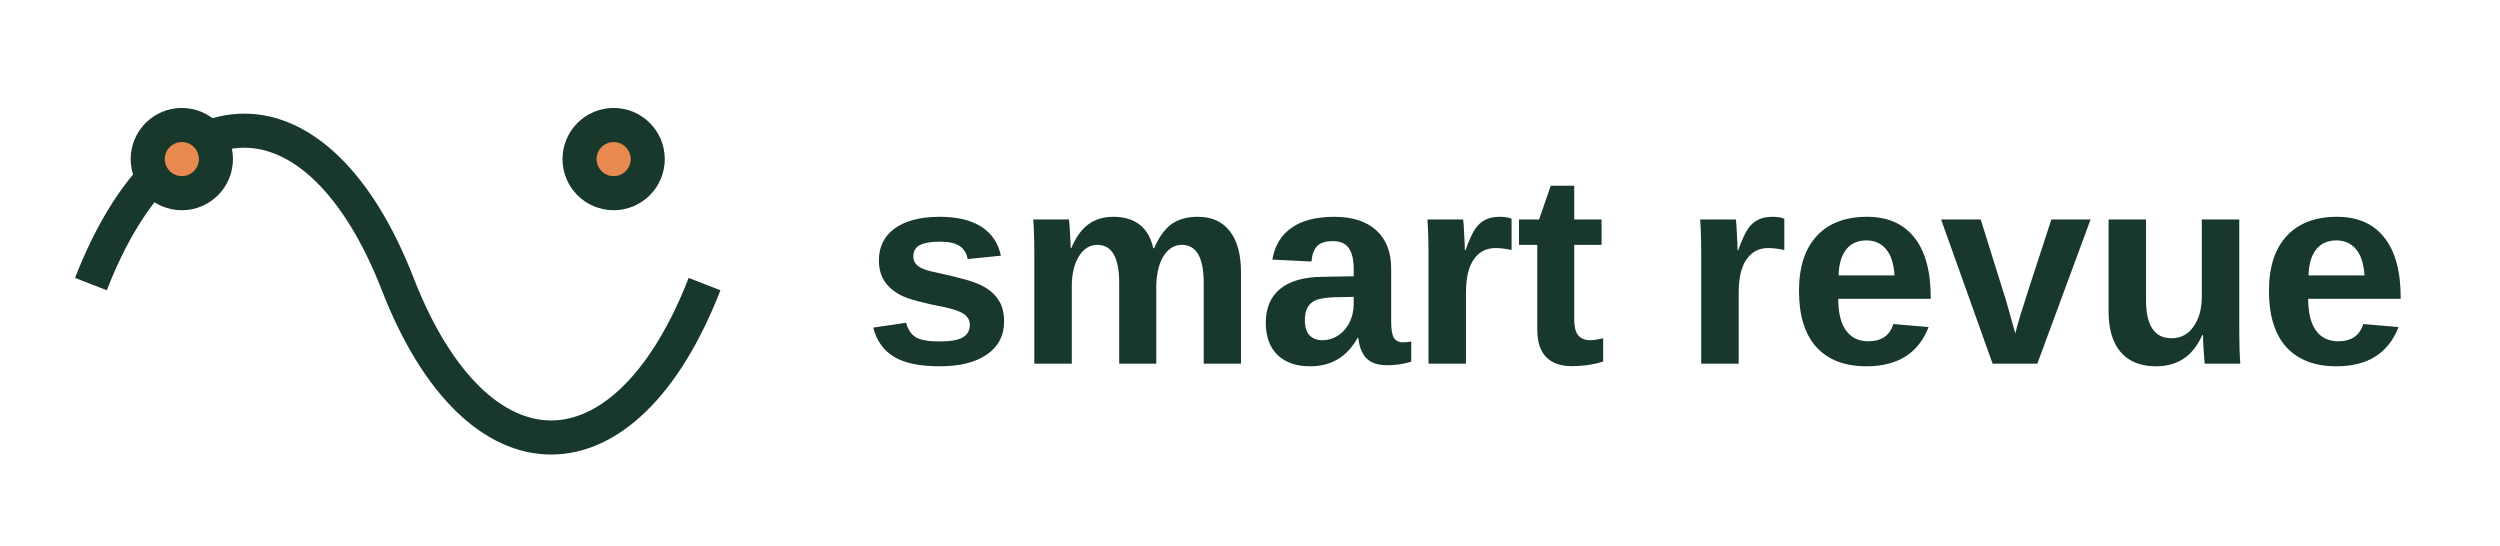
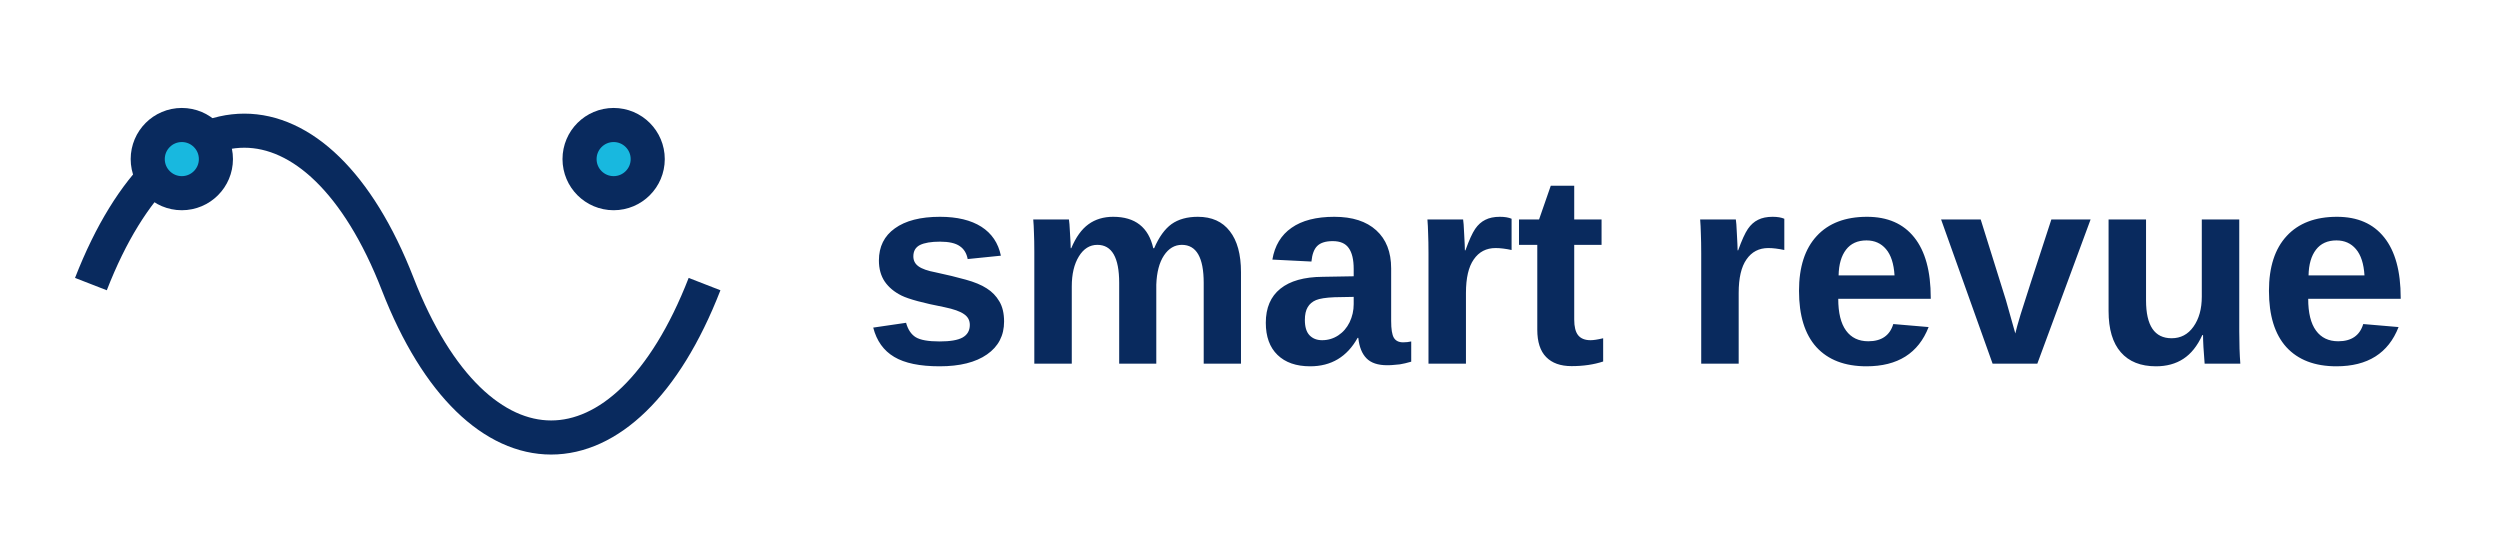
<svg xmlns="http://www.w3.org/2000/svg" viewBox="0 0 220 48">
-   <g fill="none" stroke="#17382a" stroke-width="3">
+   <g fill="none" stroke="#092a5e" stroke-width="3">
    <path d="M8 25c7-18 20-18 27 0s20 18 27 0" />
-     <circle cx="16" cy="14" r="3" fill="#e88950" />
-     <circle cx="54" cy="14" r="3" fill="#e88950" />
+     <circle cx="16" cy="14" r="3" fill="#18b8df" />
+     <circle cx="54" cy="14" r="3" fill="#18b8df" />
  </g>
-   <text x="76" y="32" font-family="Arial,sans-serif" font-size="24" font-weight="700" fill="#17382a">smart revue</text>
+   <text x="76" y="32" font-family="Arial,sans-serif" font-size="24" font-weight="700" fill="#092a5e">smart revue</text>
</svg>
